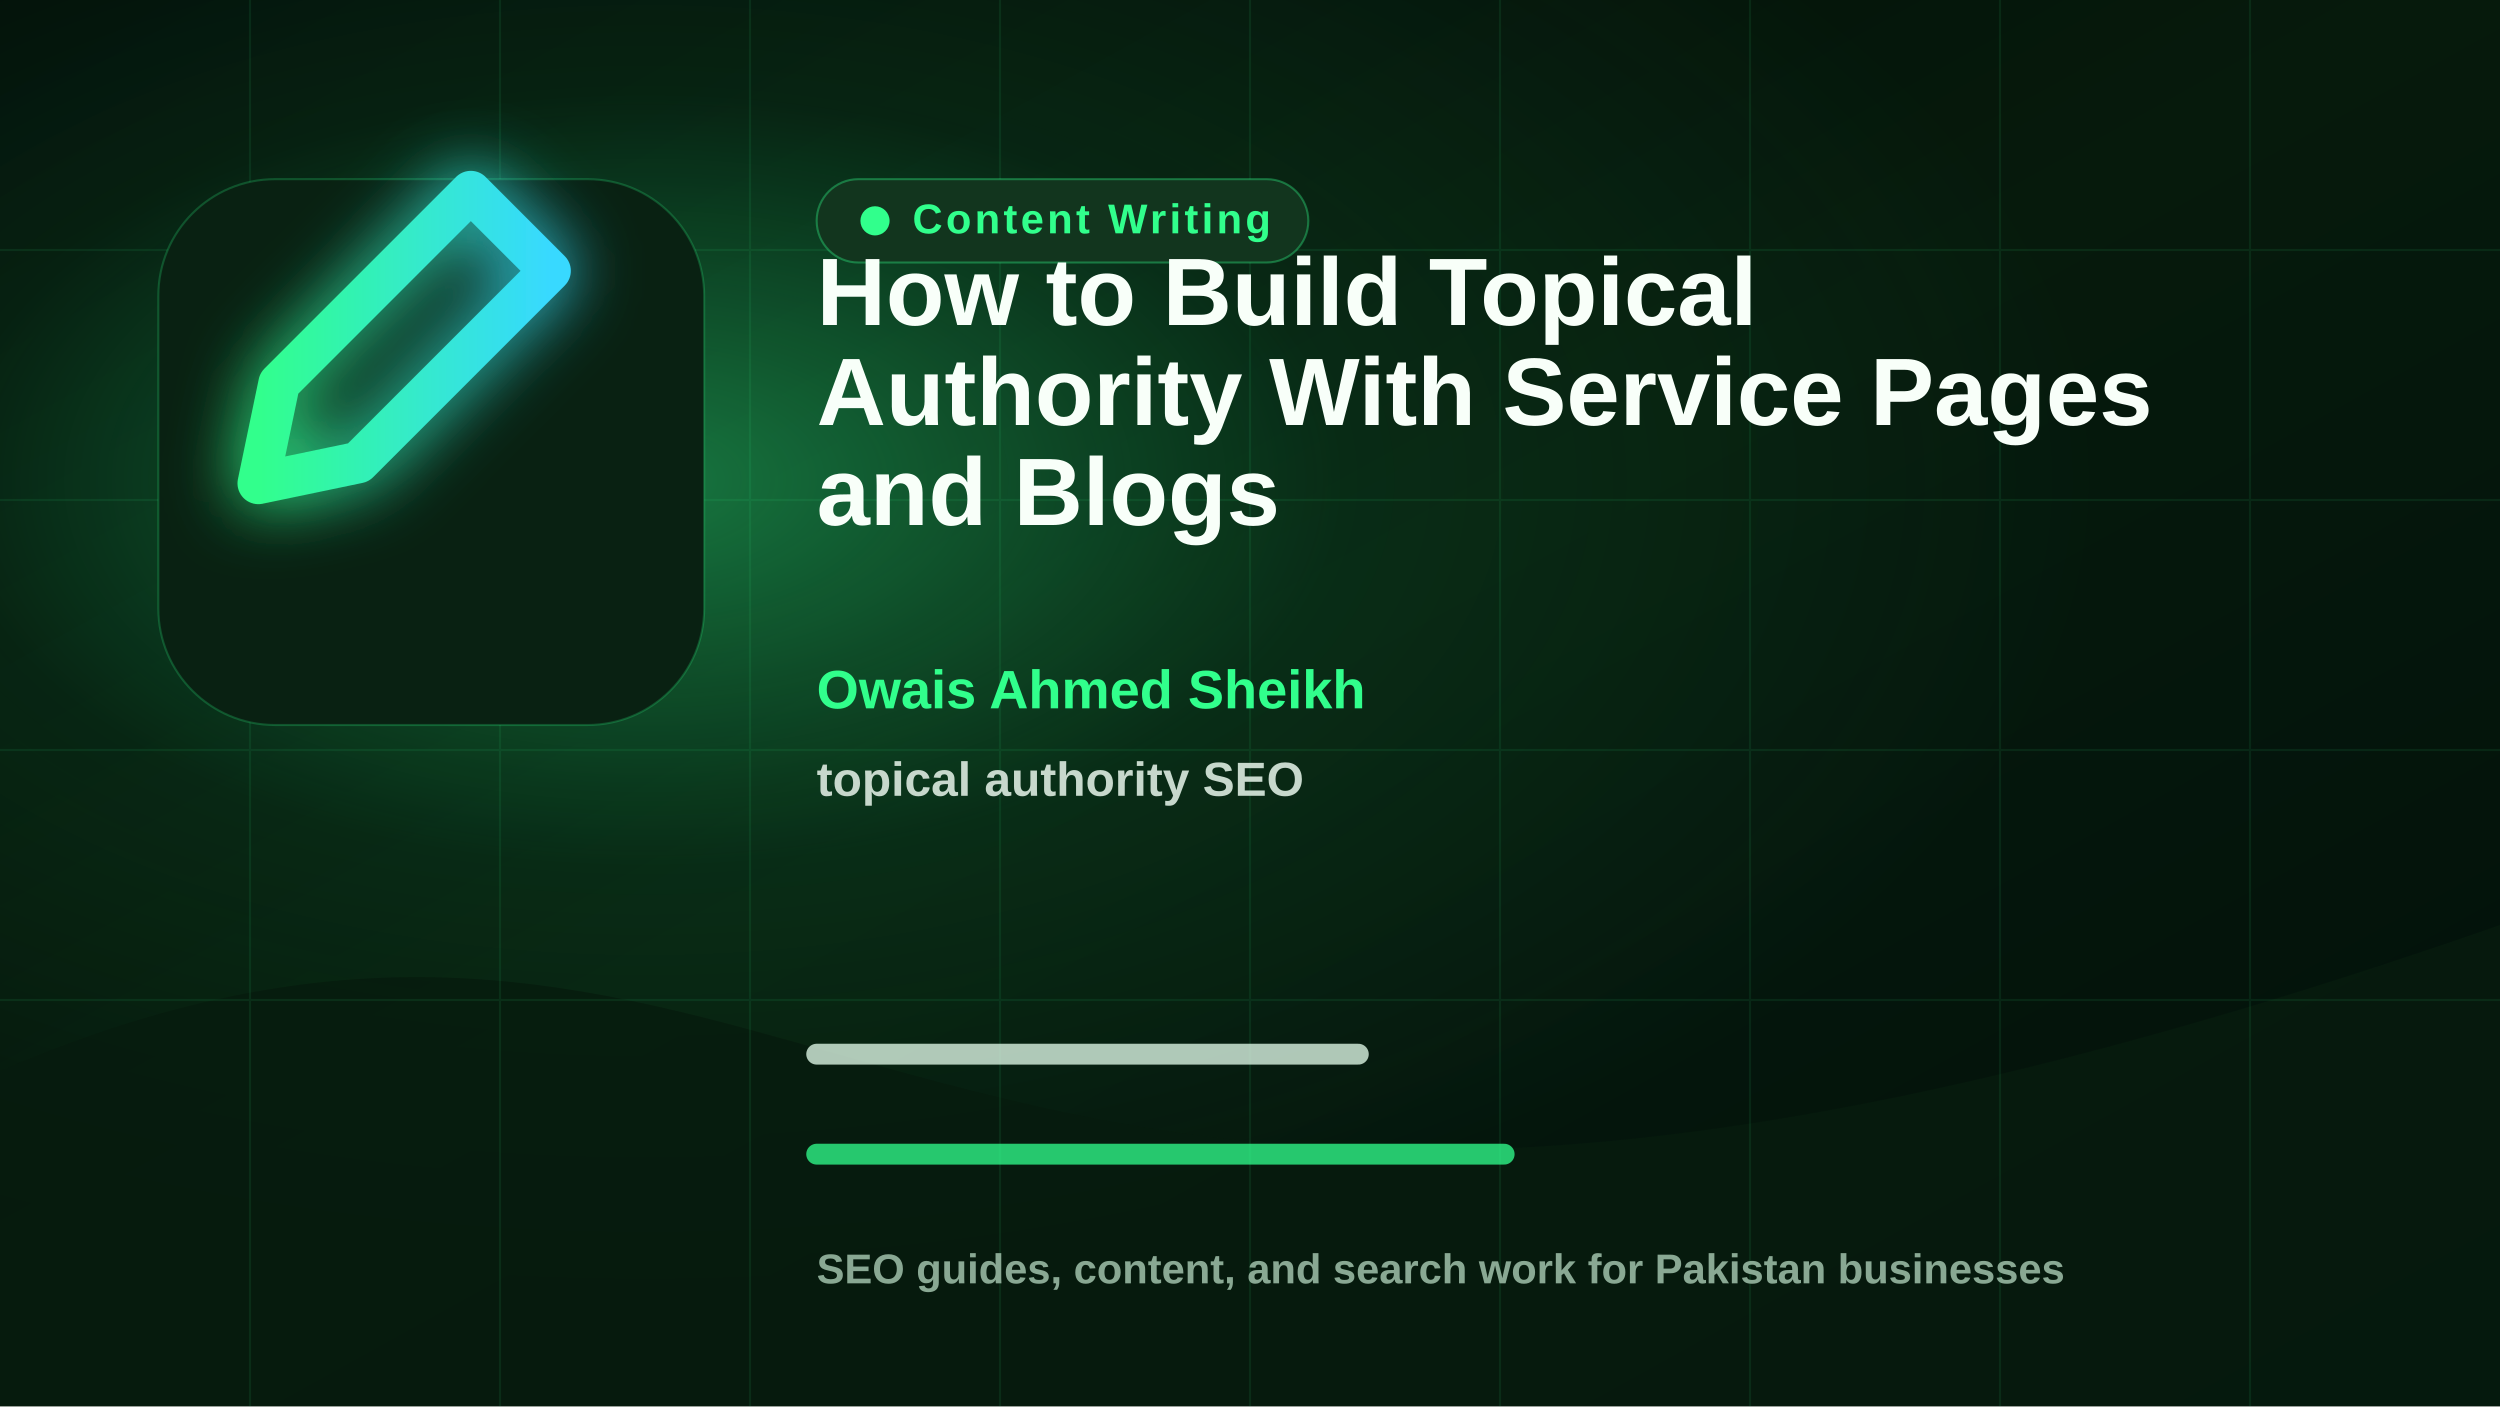
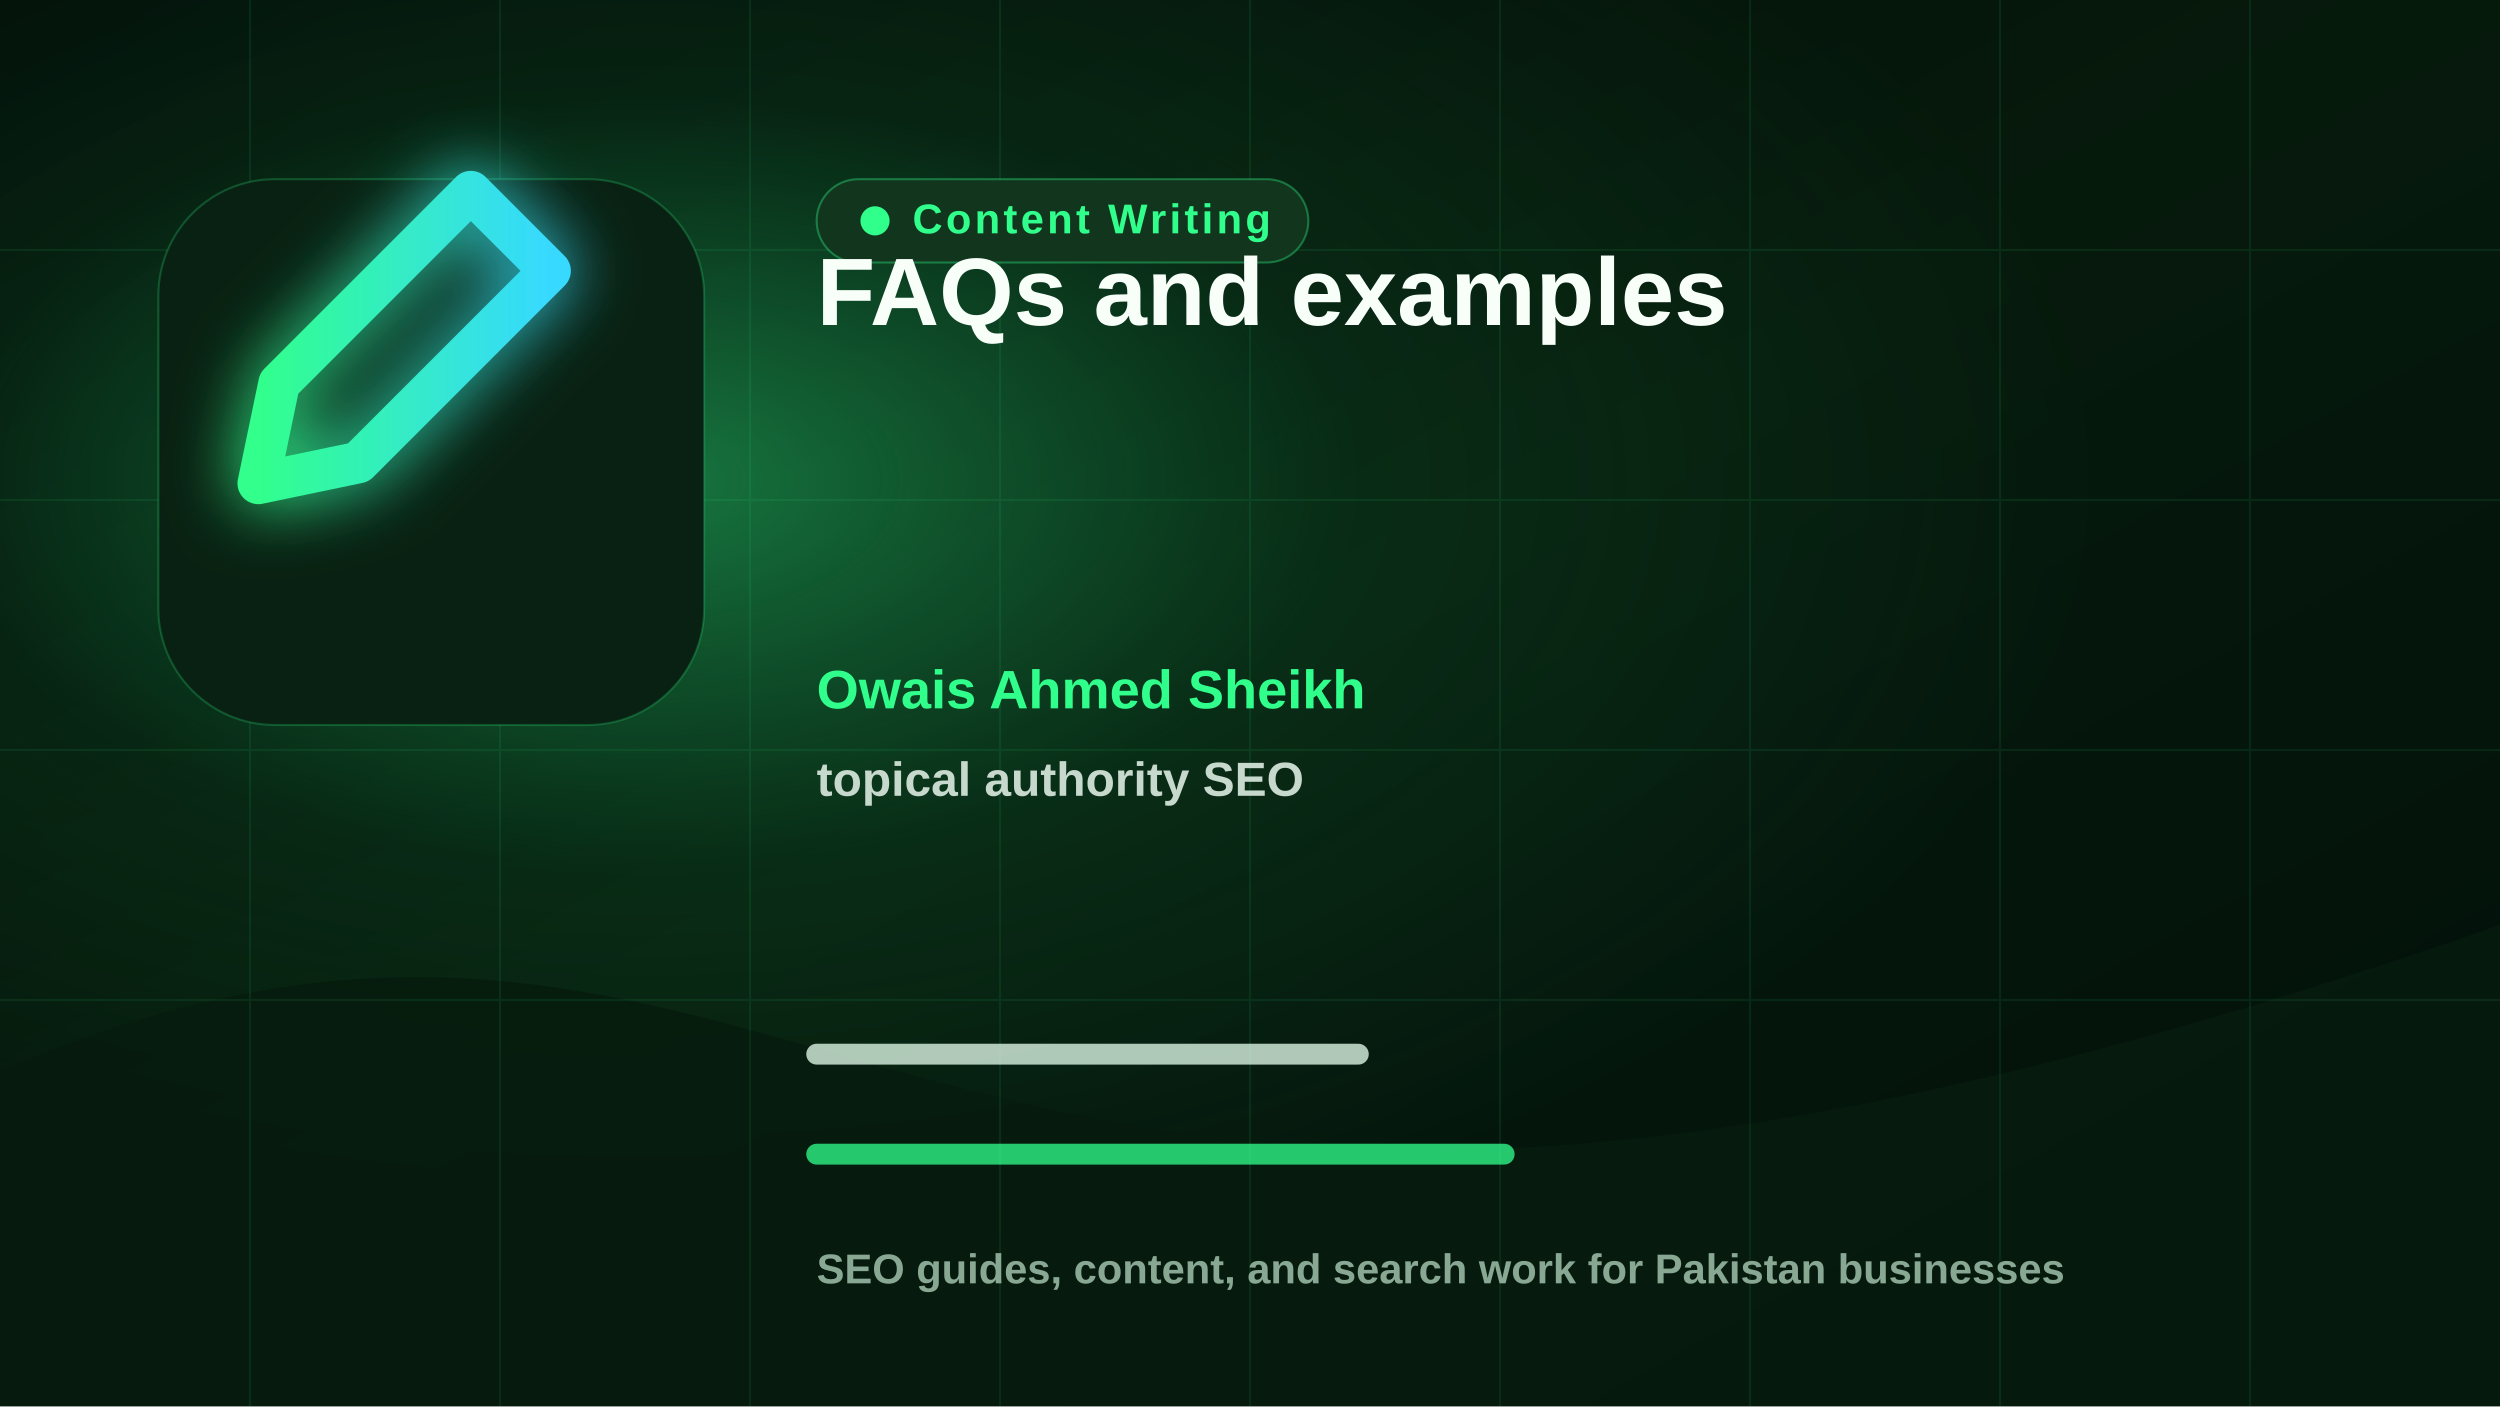
<svg xmlns="http://www.w3.org/2000/svg" width="1200" height="675" viewBox="0 0 1200 675" role="img" aria-labelledby="title desc">
  <defs>
    <linearGradient id="bg" x1="0" x2="1" y1="0" y2="1">
      <stop stop-color="#020905" />
      <stop offset=".48" stop-color="#061a0c" />
      <stop offset="1" stop-color="#02100b" />
    </linearGradient>
    <radialGradient id="glow" cx=".26" cy=".34" r=".58">
      <stop stop-color="#31ff8c" stop-opacity=".42" />
      <stop offset=".48" stop-color="#23e77b" stop-opacity=".09" />
      <stop offset="1" stop-color="#23e77b" stop-opacity="0" />
    </radialGradient>
    <linearGradient id="line" x1="0" x2="1">
      <stop stop-color="#31ff8c" />
      <stop offset="1" stop-color="#37d9ff" />
    </linearGradient>
    <filter id="softGlow" x="-50%" y="-50%" width="200%" height="200%">
      <feGaussianBlur stdDeviation="16" result="blur" />
      <feMerge>
        <feMergeNode in="blur" />
        <feMergeNode in="SourceGraphic" />
      </feMerge>
    </filter>
  </defs>
  <rect width="1200" height="675" fill="url(#bg)" />
  <rect width="1200" height="675" fill="url(#glow)" />
  <path d="M0 514c172-74 282-42 402-8 176 50 354 93 798-62v231H0Z" fill="#061b0d" opacity=".82" />
  <g opacity=".08" stroke="#31ff8c">
    <path d="M0 120h1200M0 240h1200M0 360h1200M0 480h1200" />
    <path d="M120 0v675M240 0v675M360 0v675M480 0v675M600 0v675M720 0v675M840 0v675M960 0v675M1080 0v675" />
  </g>
  <rect x="76" y="86" width="262" height="262" rx="56" fill="#092112" stroke="#31ff8c" stroke-opacity=".22" />
  <g fill="none" stroke="url(#line)" stroke-width="20" stroke-linecap="round" stroke-linejoin="round" filter="url(#softGlow)">
    <path d="M108 238h116" />
    <path d="M108 198h88" />
    <path d="M108 158h116" />
    <path d="M226 92l38 38-92 92-48 10 10-48 92-92Z" />
  </g>
  <rect x="392" y="86" width="236" height="40" rx="20" fill="#12351e" stroke="#31ff8c" stroke-opacity=".35" />
  <circle cx="420" cy="106" r="7" fill="#31ff8c" />
  <text x="438" y="112" class="kicker">Content Writing</text>
-   <text x="392" y="156" class="title">How to Build Topical</text>
-   <text x="392" y="204" class="title">Authority With Service Pages</text>
-   <text x="392" y="252" class="title">and Blogs</text>
+   <text x="392" y="156" class="title">FAQs and examples</text>
  <text x="392" y="340" class="meta">Owais Ahmed Sheikh</text>
  <text x="392" y="382" class="sub">topical authority SEO</text>
  <path d="M392 458h410" stroke="url(#line)" stroke-width="10" stroke-linecap="round" />
  <path d="M392 506h260" stroke="#dff8e7" stroke-width="10" stroke-linecap="round" opacity=".78" />
  <path d="M392 554h330" stroke="#31ff8c" stroke-width="10" stroke-linecap="round" opacity=".76" />
  <text x="392" y="616" class="brand">SEO guides, content, and search work for Pakistan businesses</text>
  <style>
    .kicker{font:800 20px Manrope,Arial,sans-serif;fill:#31ff8c;letter-spacing:.08em;text-transform:uppercase}
    .title{font:900 46px Manrope,Arial,sans-serif;fill:#f8fff9}
    .meta{font:800 26px Manrope,Arial,sans-serif;fill:#31ff8c}
    .sub{font:700 23px Manrope,Arial,sans-serif;fill:#c7d8cc}
    .brand{font:700 20px Manrope,Arial,sans-serif;fill:#89a893}
  </style>
</svg>
